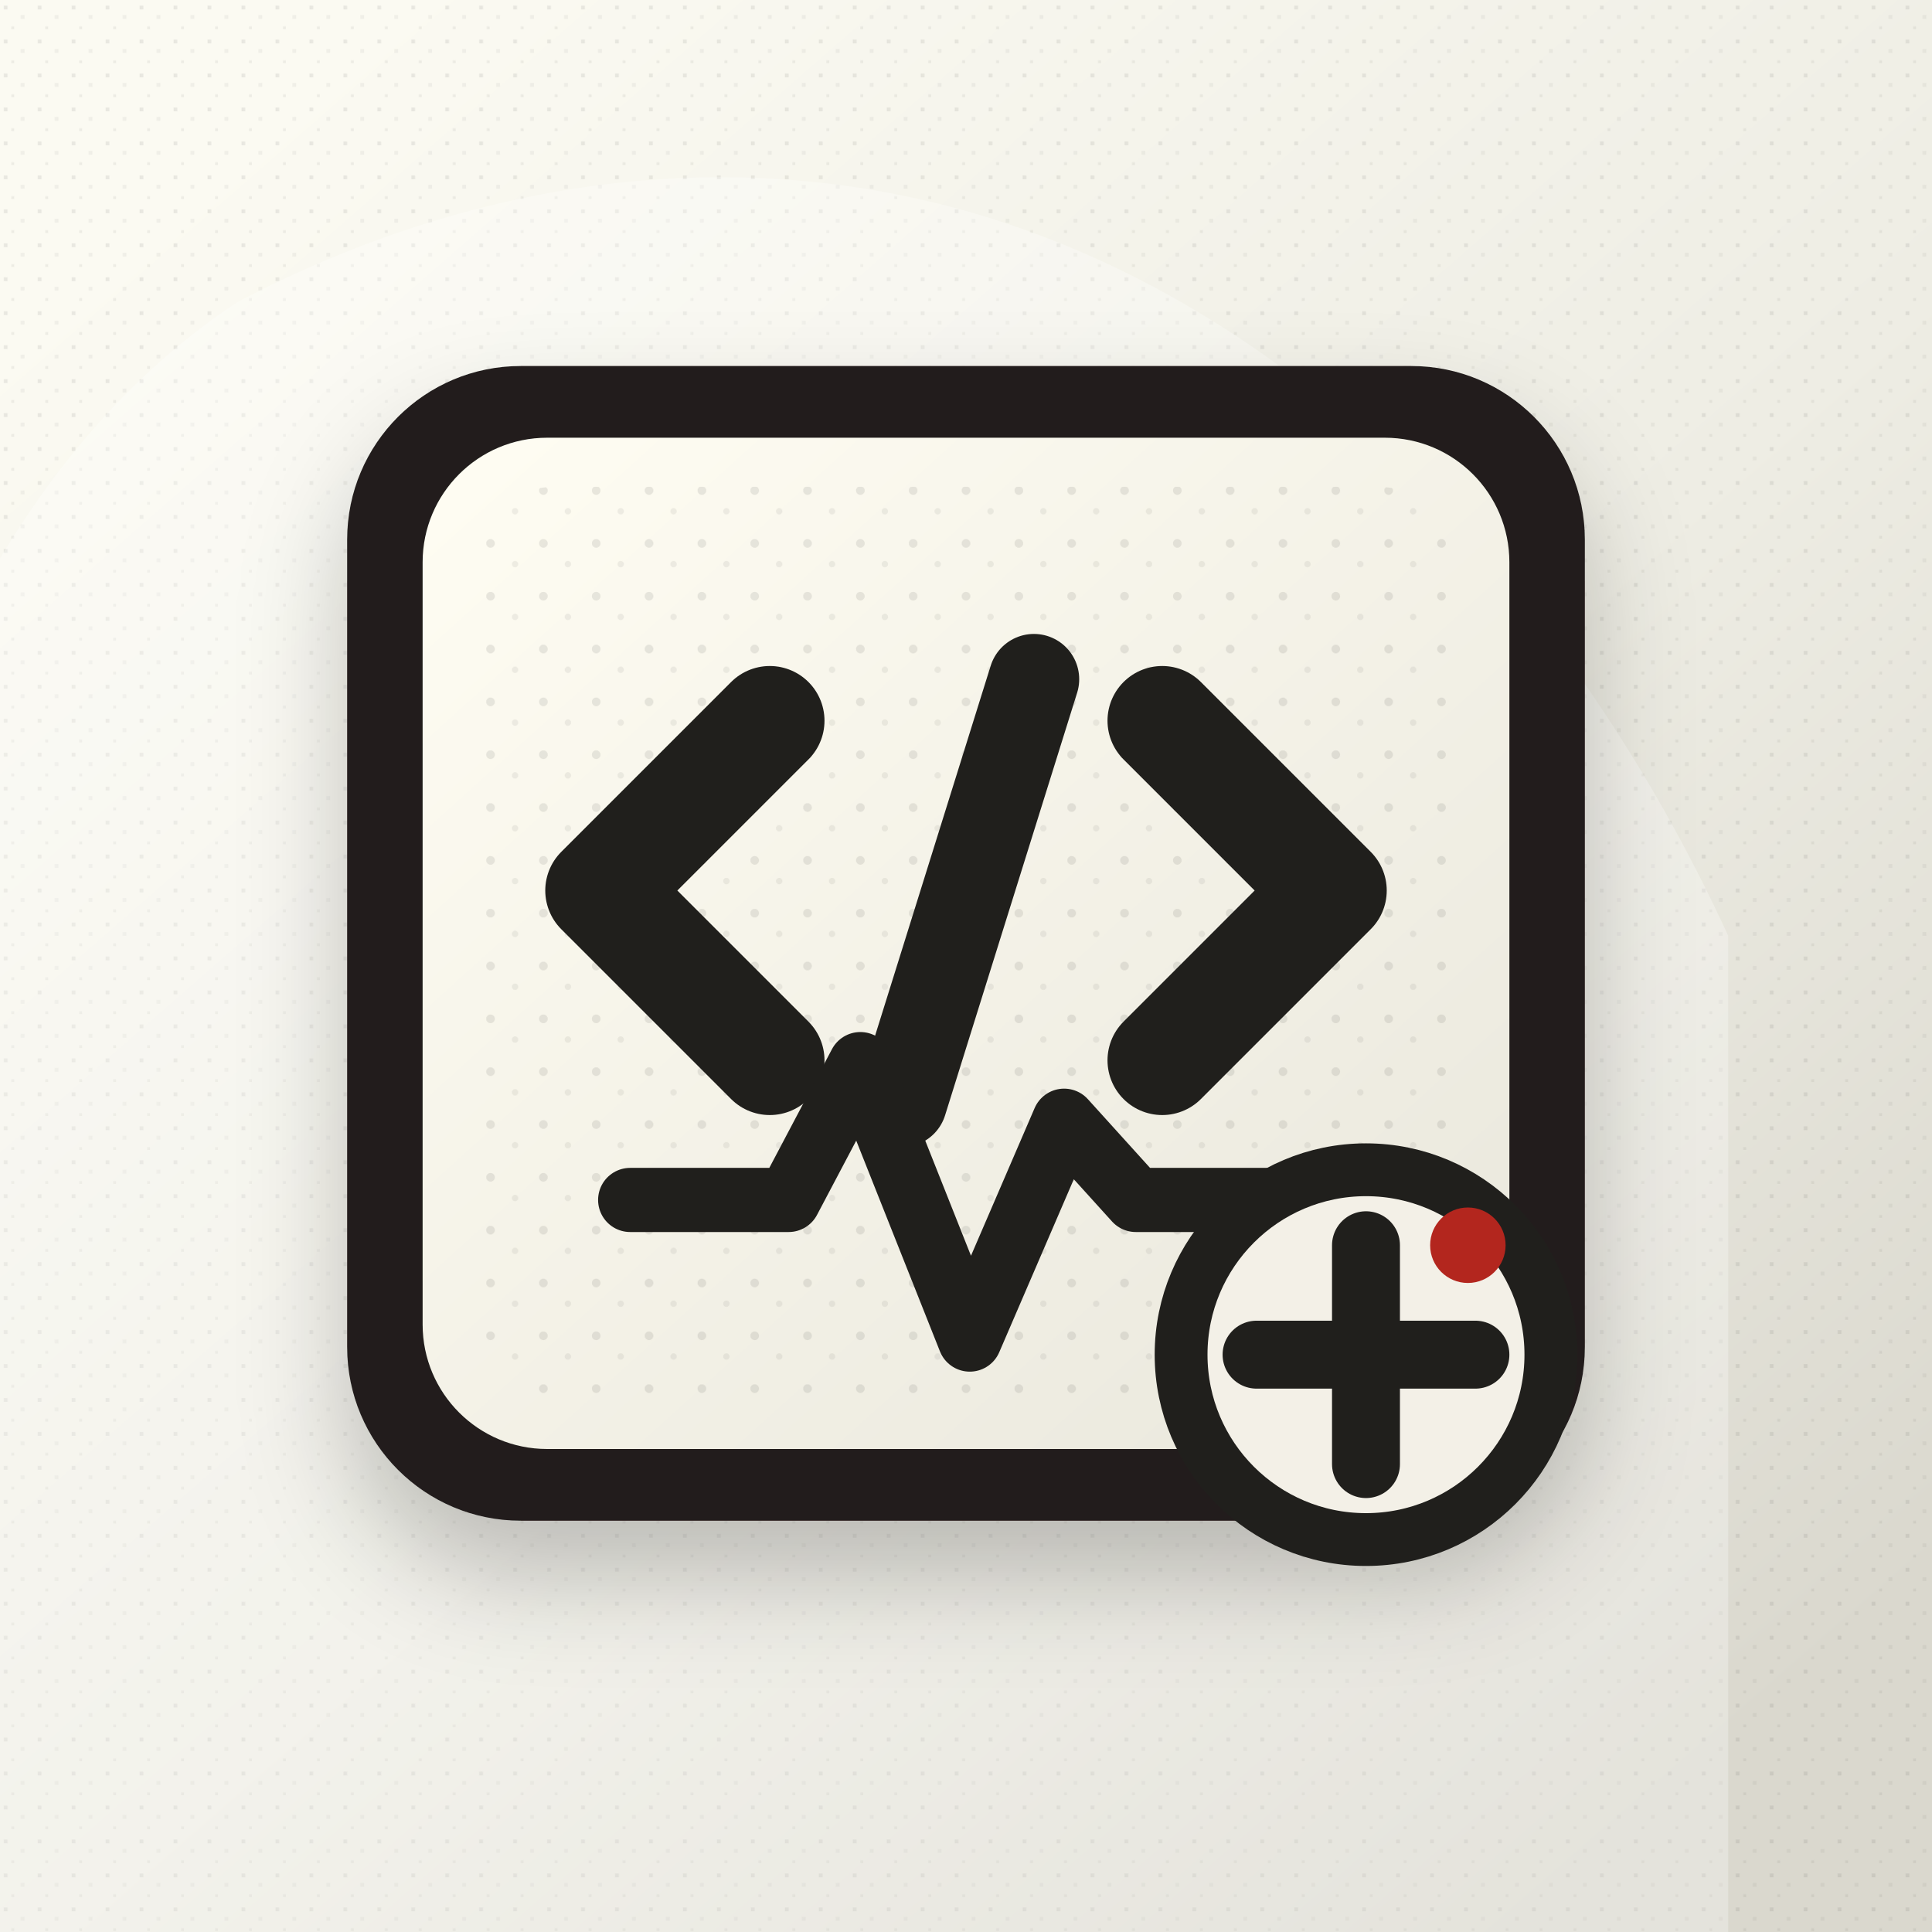
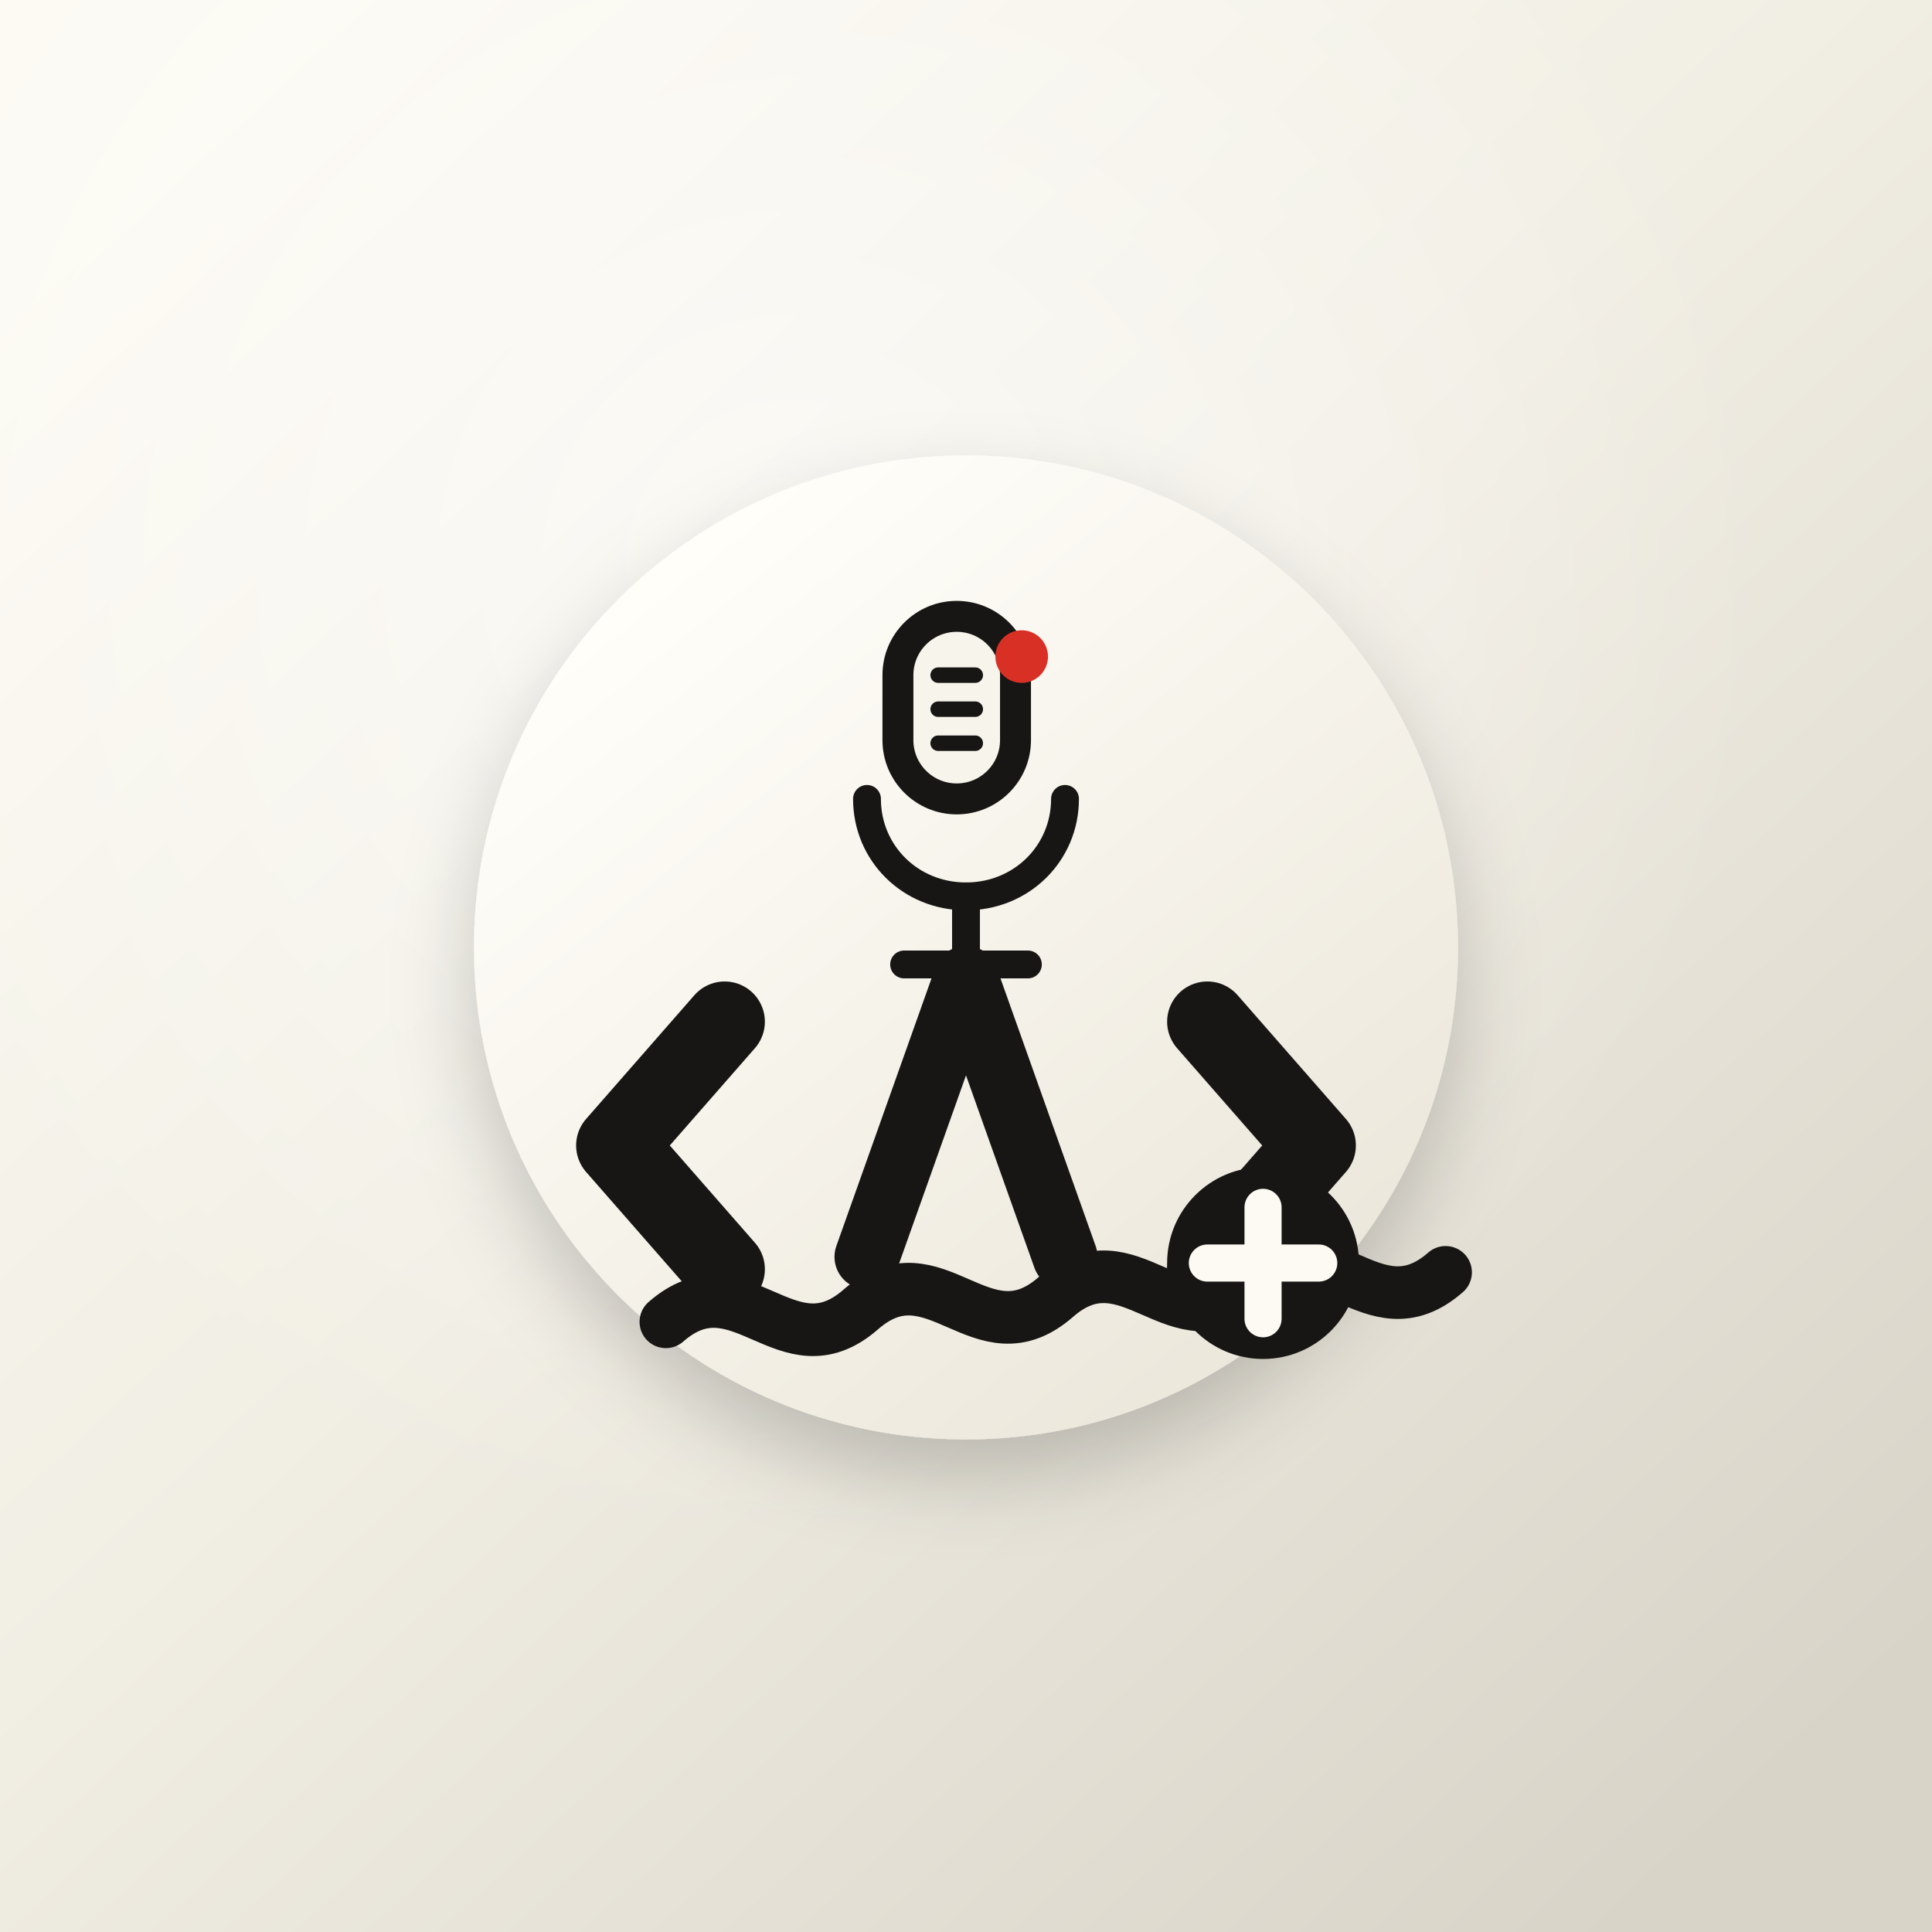
<svg xmlns="http://www.w3.org/2000/svg" viewBox="0 0 1024 1024">
  <defs>
-     <linearGradient id="paper" x1="120" y1="72" x2="888" y2="952" gradientUnits="userSpaceOnUse">
-       <stop offset="0" stop-color="#FBFAF2" />
-       <stop offset="0.56" stop-color="#EEEDE4" />
-       <stop offset="1" stop-color="#DAD8CE" />
+     <linearGradient id="bg" x1="96" y1="64" x2="928" y2="960" gradientUnits="userSpaceOnUse">
+       <stop offset="0" stop-color="#FCFAF3" />
+       <stop offset="0.45" stop-color="#F1EEE4" />
+       <stop offset="1" stop-color="#D9D4C8" />
    </linearGradient>
-     <linearGradient id="screen" x1="250" y1="204" x2="770" y2="780" gradientUnits="userSpaceOnUse">
-       <stop offset="0" stop-color="#FFFDF3" />
-       <stop offset="1" stop-color="#E9E7DC" />
+     <radialGradient id="glow" cx="420" cy="300" r="520" gradientUnits="userSpaceOnUse">
+       <stop offset="0" stop-color="#FFFFFF" stop-opacity="0.55" />
+       <stop offset="1" stop-color="#FFFFFF" stop-opacity="0" />
+     </radialGradient>
+     <linearGradient id="mark" x1="312" y1="260" x2="712" y2="760" gradientUnits="userSpaceOnUse">
+       <stop offset="0" stop-color="#FFFEF9" />
+       <stop offset="1" stop-color="#ECE7DB" />
    </linearGradient>
-     <filter id="screenShadow" x="-12%" y="-12%" width="124%" height="132%">
-       <feDropShadow dx="0" dy="30" stdDeviation="28" flood-color="#121212" flood-opacity="0.22" />
+     <filter id="markShadow" x="-20%" y="-16%" width="140%" height="148%">
+       <feDropShadow dx="0" dy="24" stdDeviation="26" flood-color="#151413" flood-opacity="0.20" />
    </filter>
-     <pattern id="grain" width="18" height="18" patternUnits="userSpaceOnUse">
-       <rect width="18" height="18" fill="none" />
-       <rect x="2" y="3" width="2" height="2" fill="#1B1A18" opacity="0.08" />
-       <rect x="11" y="8" width="2" height="2" fill="#1B1A18" opacity="0.05" />
-       <rect x="6" y="14" width="1.5" height="1.5" fill="#1B1A18" opacity="0.06" />
-     </pattern>
-     <pattern id="halftone" width="28" height="28" patternUnits="userSpaceOnUse">
-       <rect width="28" height="28" fill="none" />
-       <circle cx="8" cy="8" r="2.3" fill="#201F1C" opacity="0.13" />
-       <circle cx="21" cy="19" r="1.7" fill="#201F1C" opacity="0.09" />
-     </pattern>
  </defs>
-   <rect width="1024" height="1024" fill="url(#paper)" />
-   <rect width="1024" height="1024" fill="url(#grain)" />
-   <path d="M126 160C256 92 396 75 526 116c174 55 310 206 390 380v528H0V296c34-57 76-103 126-136Z" fill="#FFFFFF" opacity="0.28" />
-   <g filter="url(#screenShadow)">
-     <rect x="184" y="194" width="656" height="612" rx="92" fill="#201F1C" />
-     <rect x="224" y="232" width="576" height="536" rx="66" fill="url(#screen)" />
-     <rect x="250" y="258" width="524" height="484" rx="44" fill="url(#halftone)" opacity="0.72" />
-   </g>
-   <g fill="none" stroke="#201F1C" stroke-linecap="round" stroke-linejoin="round">
-     <path d="M408 382 318 472l90 90" stroke-width="58" />
-     <path d="M616 382 706 472l-90 90" stroke-width="58" />
-     <path d="M478 584 548 360" stroke-width="48" />
-   </g>
-   <g fill="none" stroke="#201F1C" stroke-linecap="round" stroke-linejoin="round">
-     <path d="M334 636h84l38-72 58 146 50-116 38 42h96" stroke-width="34" />
-   </g>
-   <g>
-     <circle cx="724" cy="718" r="98" fill="#F3F0E7" stroke="#201F1C" stroke-width="28" />
-     <path d="M724 660v116M666 718h116" fill="none" stroke="#201F1C" stroke-width="36" stroke-linecap="round" />
-     <circle cx="778" cy="660" r="20" fill="#B3261E" />
+   <rect width="1024" height="1024" fill="url(#bg)" />
+   <rect width="1024" height="1024" fill="url(#glow)" />
+   <g transform="translate(512 512) scale(0.82) translate(-512 -512)">
+     <g filter="url(#markShadow)">
+       <circle cx="512" cy="500" r="318" fill="url(#mark)" />
+     </g>
+     <g fill="none" stroke="#171614" stroke-linecap="round" stroke-linejoin="round">
+       <rect x="468" y="286" width="76" height="118" rx="38" stroke-width="20" fill="#F7F4EC" />
+       <path d="M494 324h24M494 346h24M494 368h24" stroke-width="10" />
+       <path d="M448 404c0 35 28 63 64 63s64-28 64-63" stroke-width="18" />
+       <path d="M512 467v44" stroke-width="18" />
+       <path d="M472 511h80" stroke-width="18" />
+       <path d="M356 548 286 628l70 80" stroke-width="52" />
+       <path d="M668 548 738 628l-70 80" stroke-width="52" />
+       <path d="M448 700 512 520 576 700" stroke-width="42" />
+       <path d="M318 742c48-42 78 34 126-8s78 34 126-8 78 34 126-8 78 34 126-8" stroke-width="34" />
+     </g>
+     <circle cx="548" cy="312" r="17" fill="#D93025" />
+     <g>
+       <circle cx="704" cy="704" r="62" fill="#171614" />
+       <path d="M704 668v72M668 704h72" fill="none" stroke="#FCFAF3" stroke-width="24" stroke-linecap="round" />
+     </g>
  </g>
</svg>
